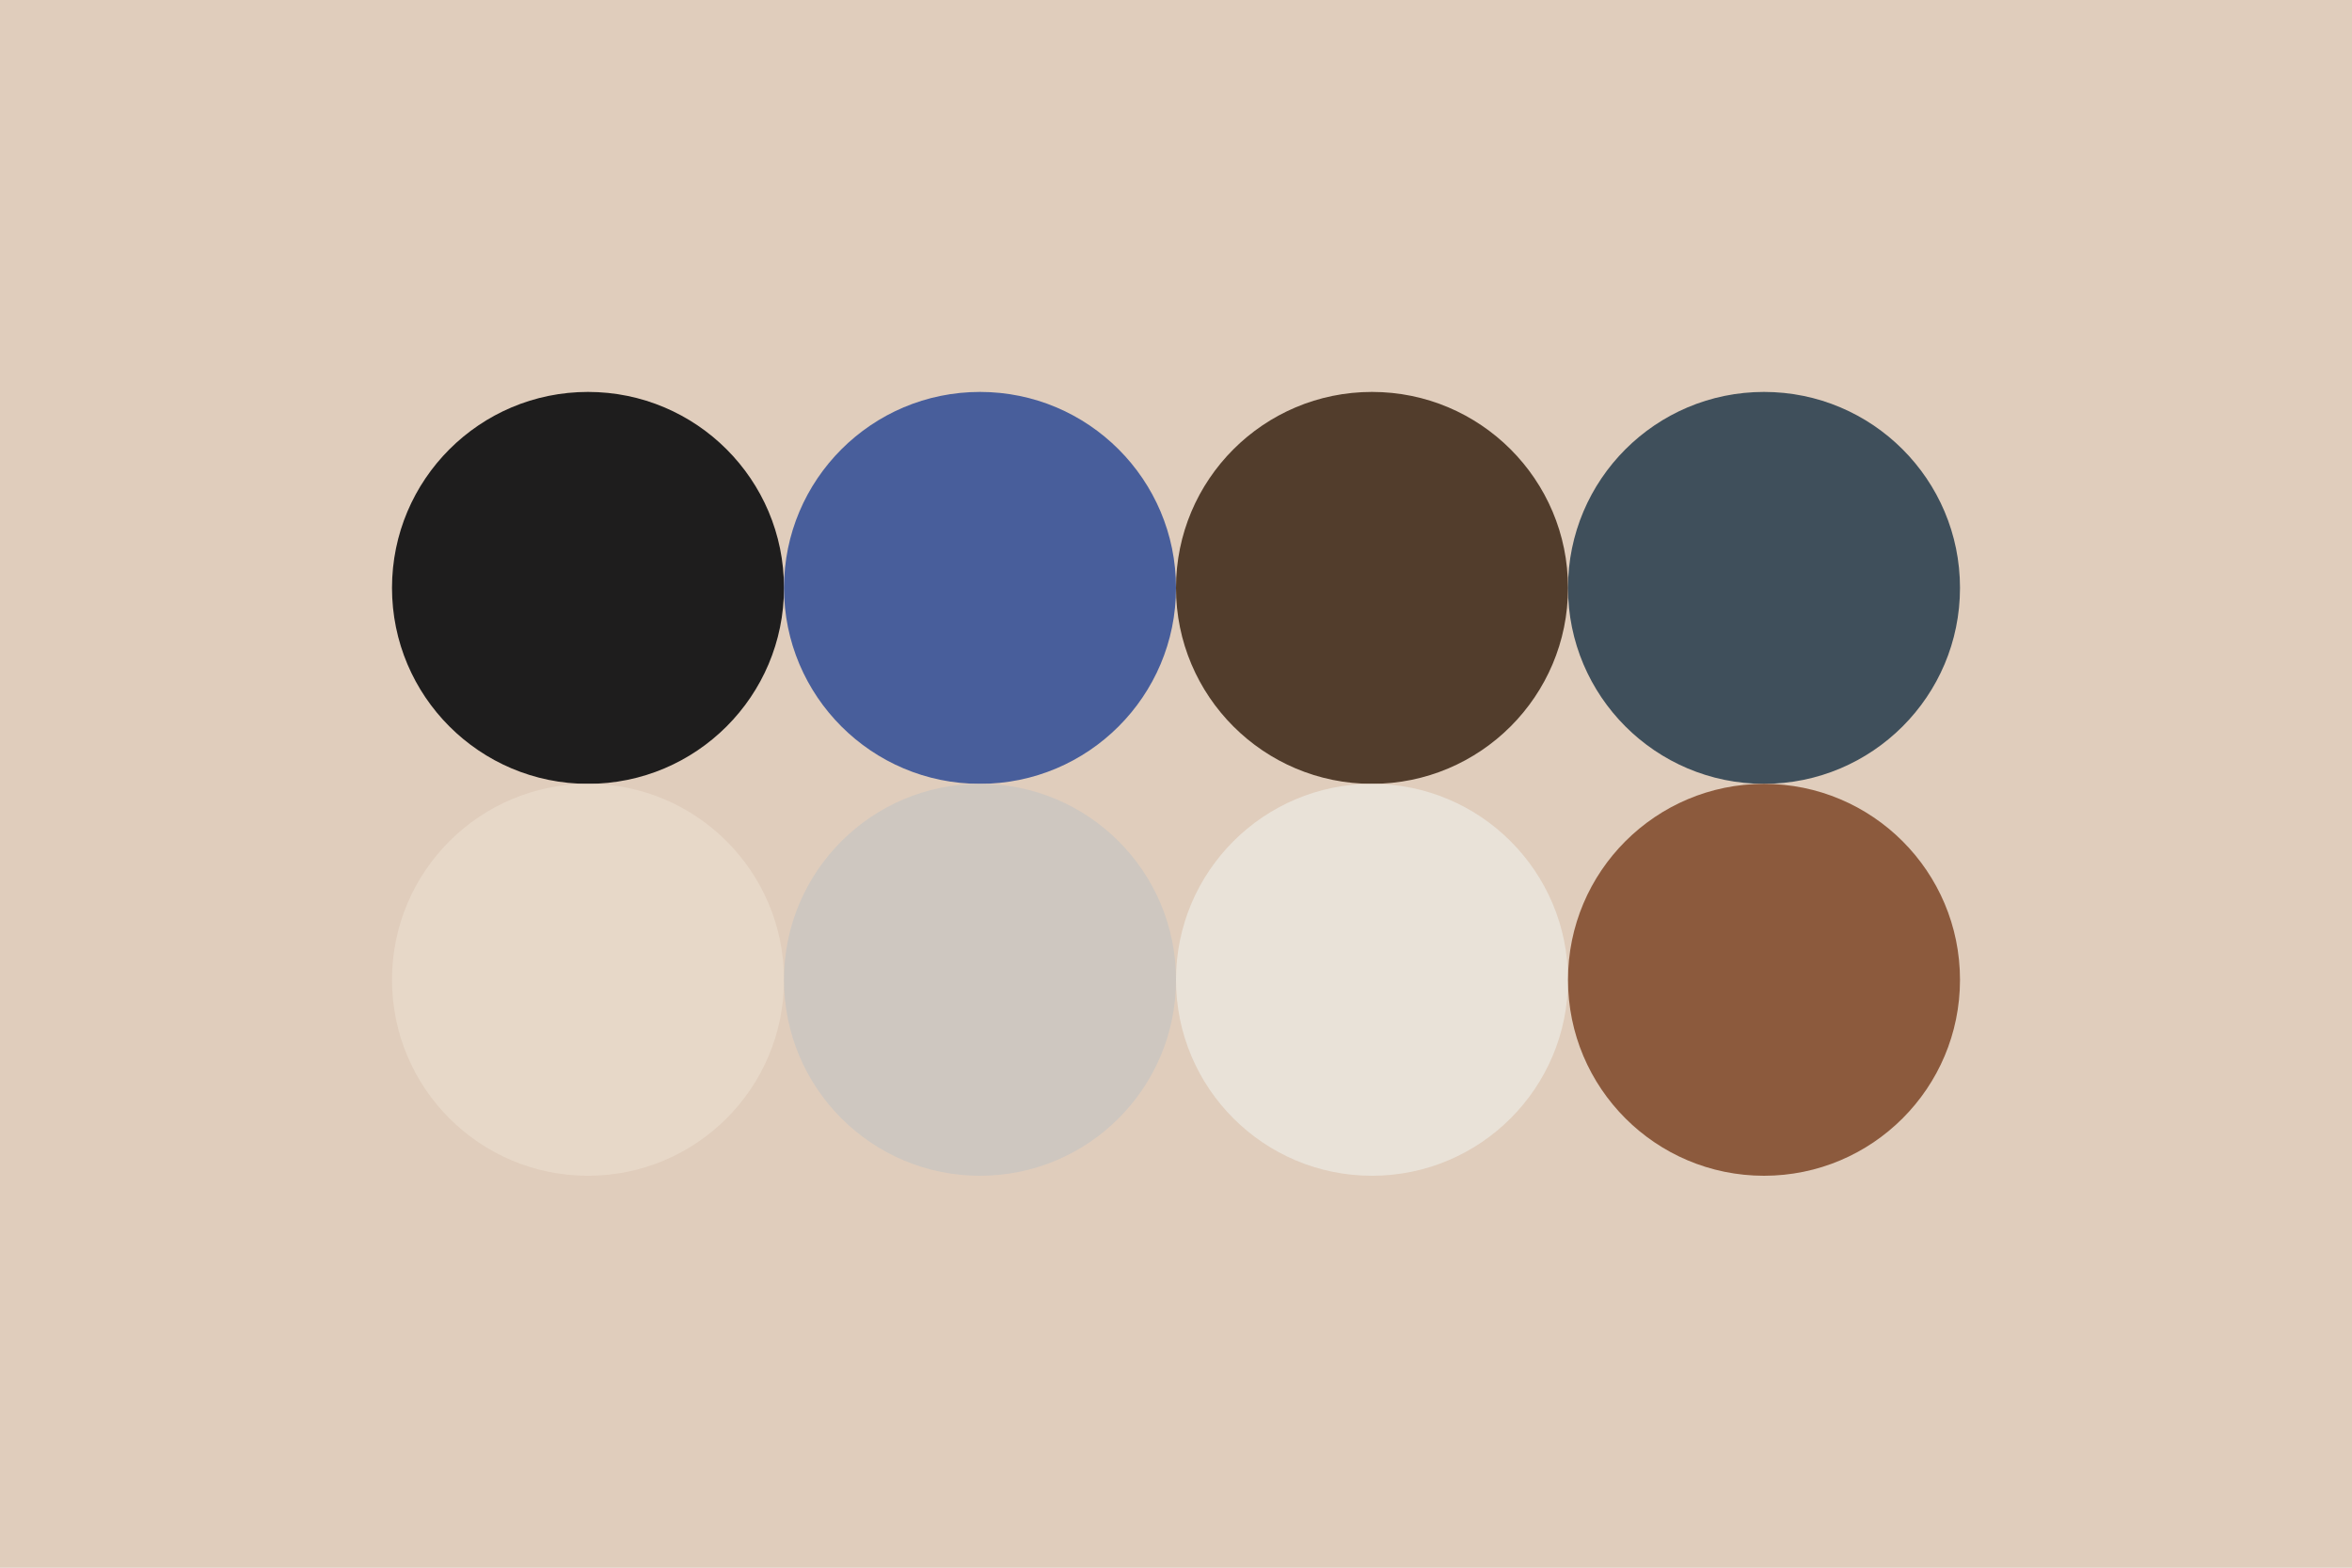
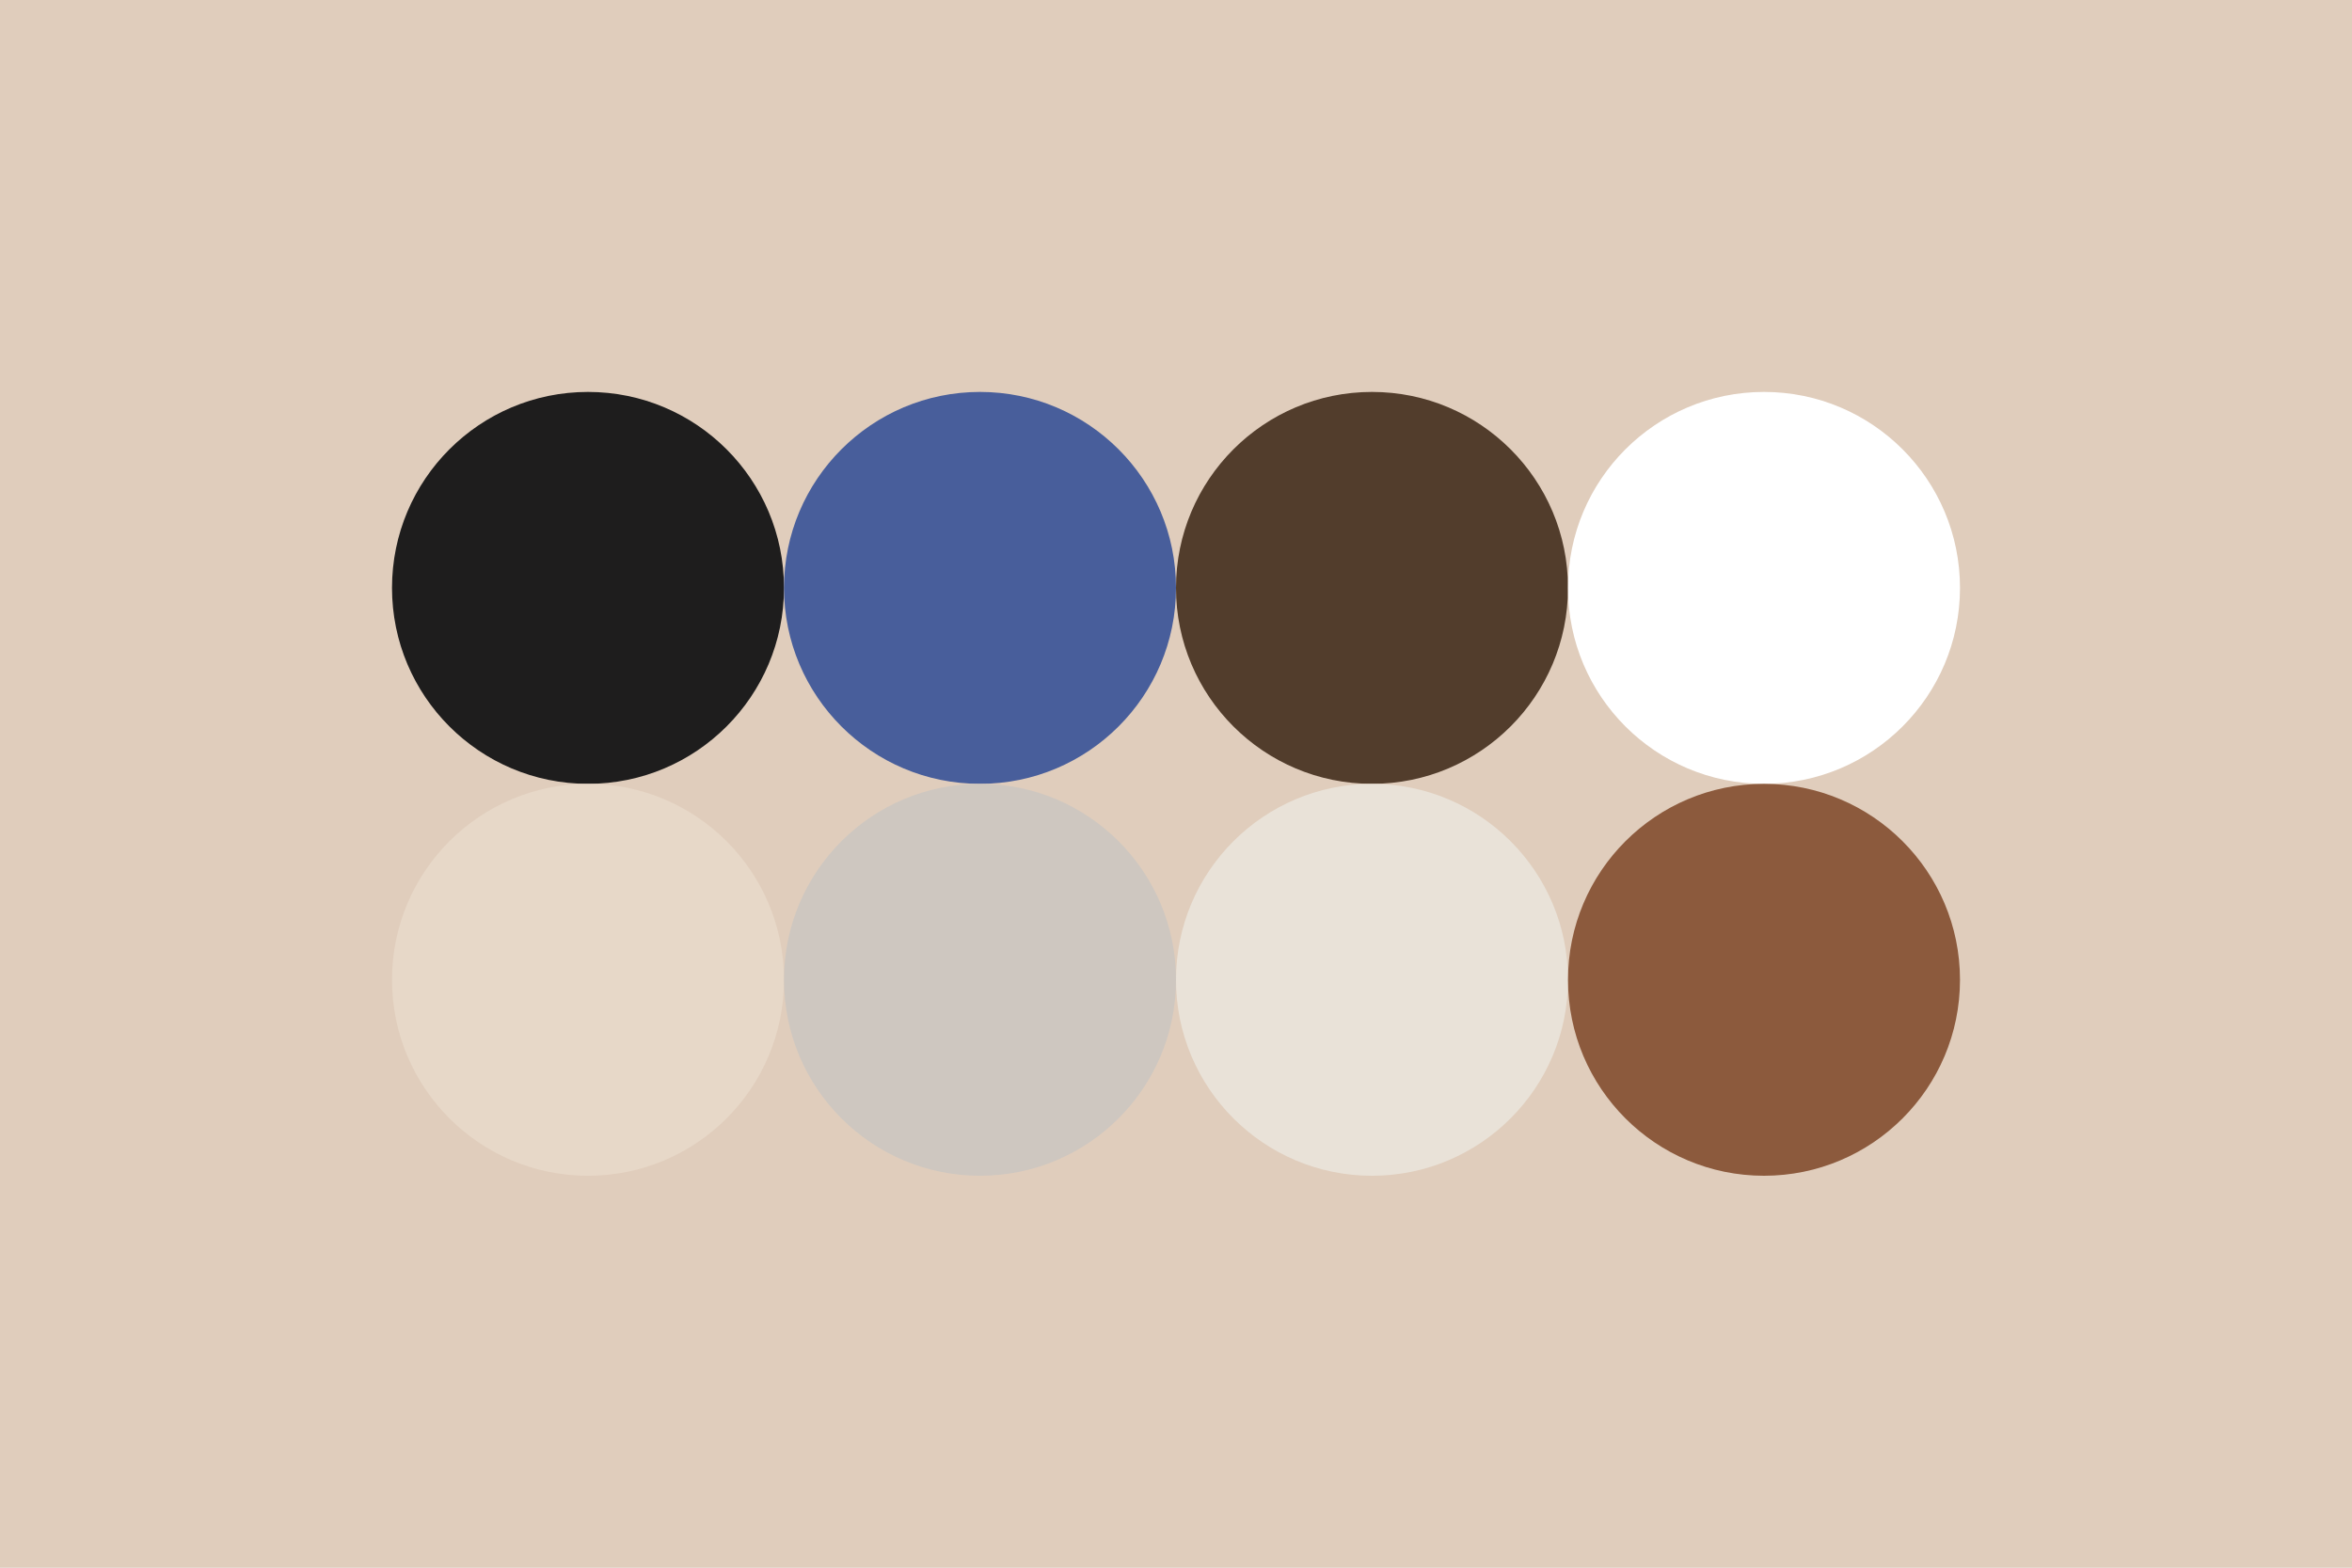
<svg xmlns="http://www.w3.org/2000/svg" width="96px" height="64px" baseProfile="full" version="1.1">
  <rect width="96" height="64" id="background" fill="#e0cdbc" />
  <circle cx="24" cy="24" r="8" id="f_high" fill="#1E1D1D" />
  <circle cx="40" cy="24" r="8" id="f_med" fill="#485e9b" />
  <circle cx="56" cy="24" r="8" id="f_low" fill="#523d2c" />
-   <circle cx="72" cy="24" r="8" id="f_inv" fill="#3f4f5b" />
+   <circle cx="72" cy="24" r="8" id="f_inv" fill="#ffffff" />
  <circle cx="24" cy="40" r="8" id="b_high" fill="#E7D8C8" />
  <circle cx="40" cy="40" r="8" id="b_med" fill="#CEC7C0" />
  <circle cx="56" cy="40" r="8" id="b_low" fill="#E9E2D8" />
  <circle cx="72" cy="40" r="8" id="b_inv" fill="#8c5a3d" />
</svg>
